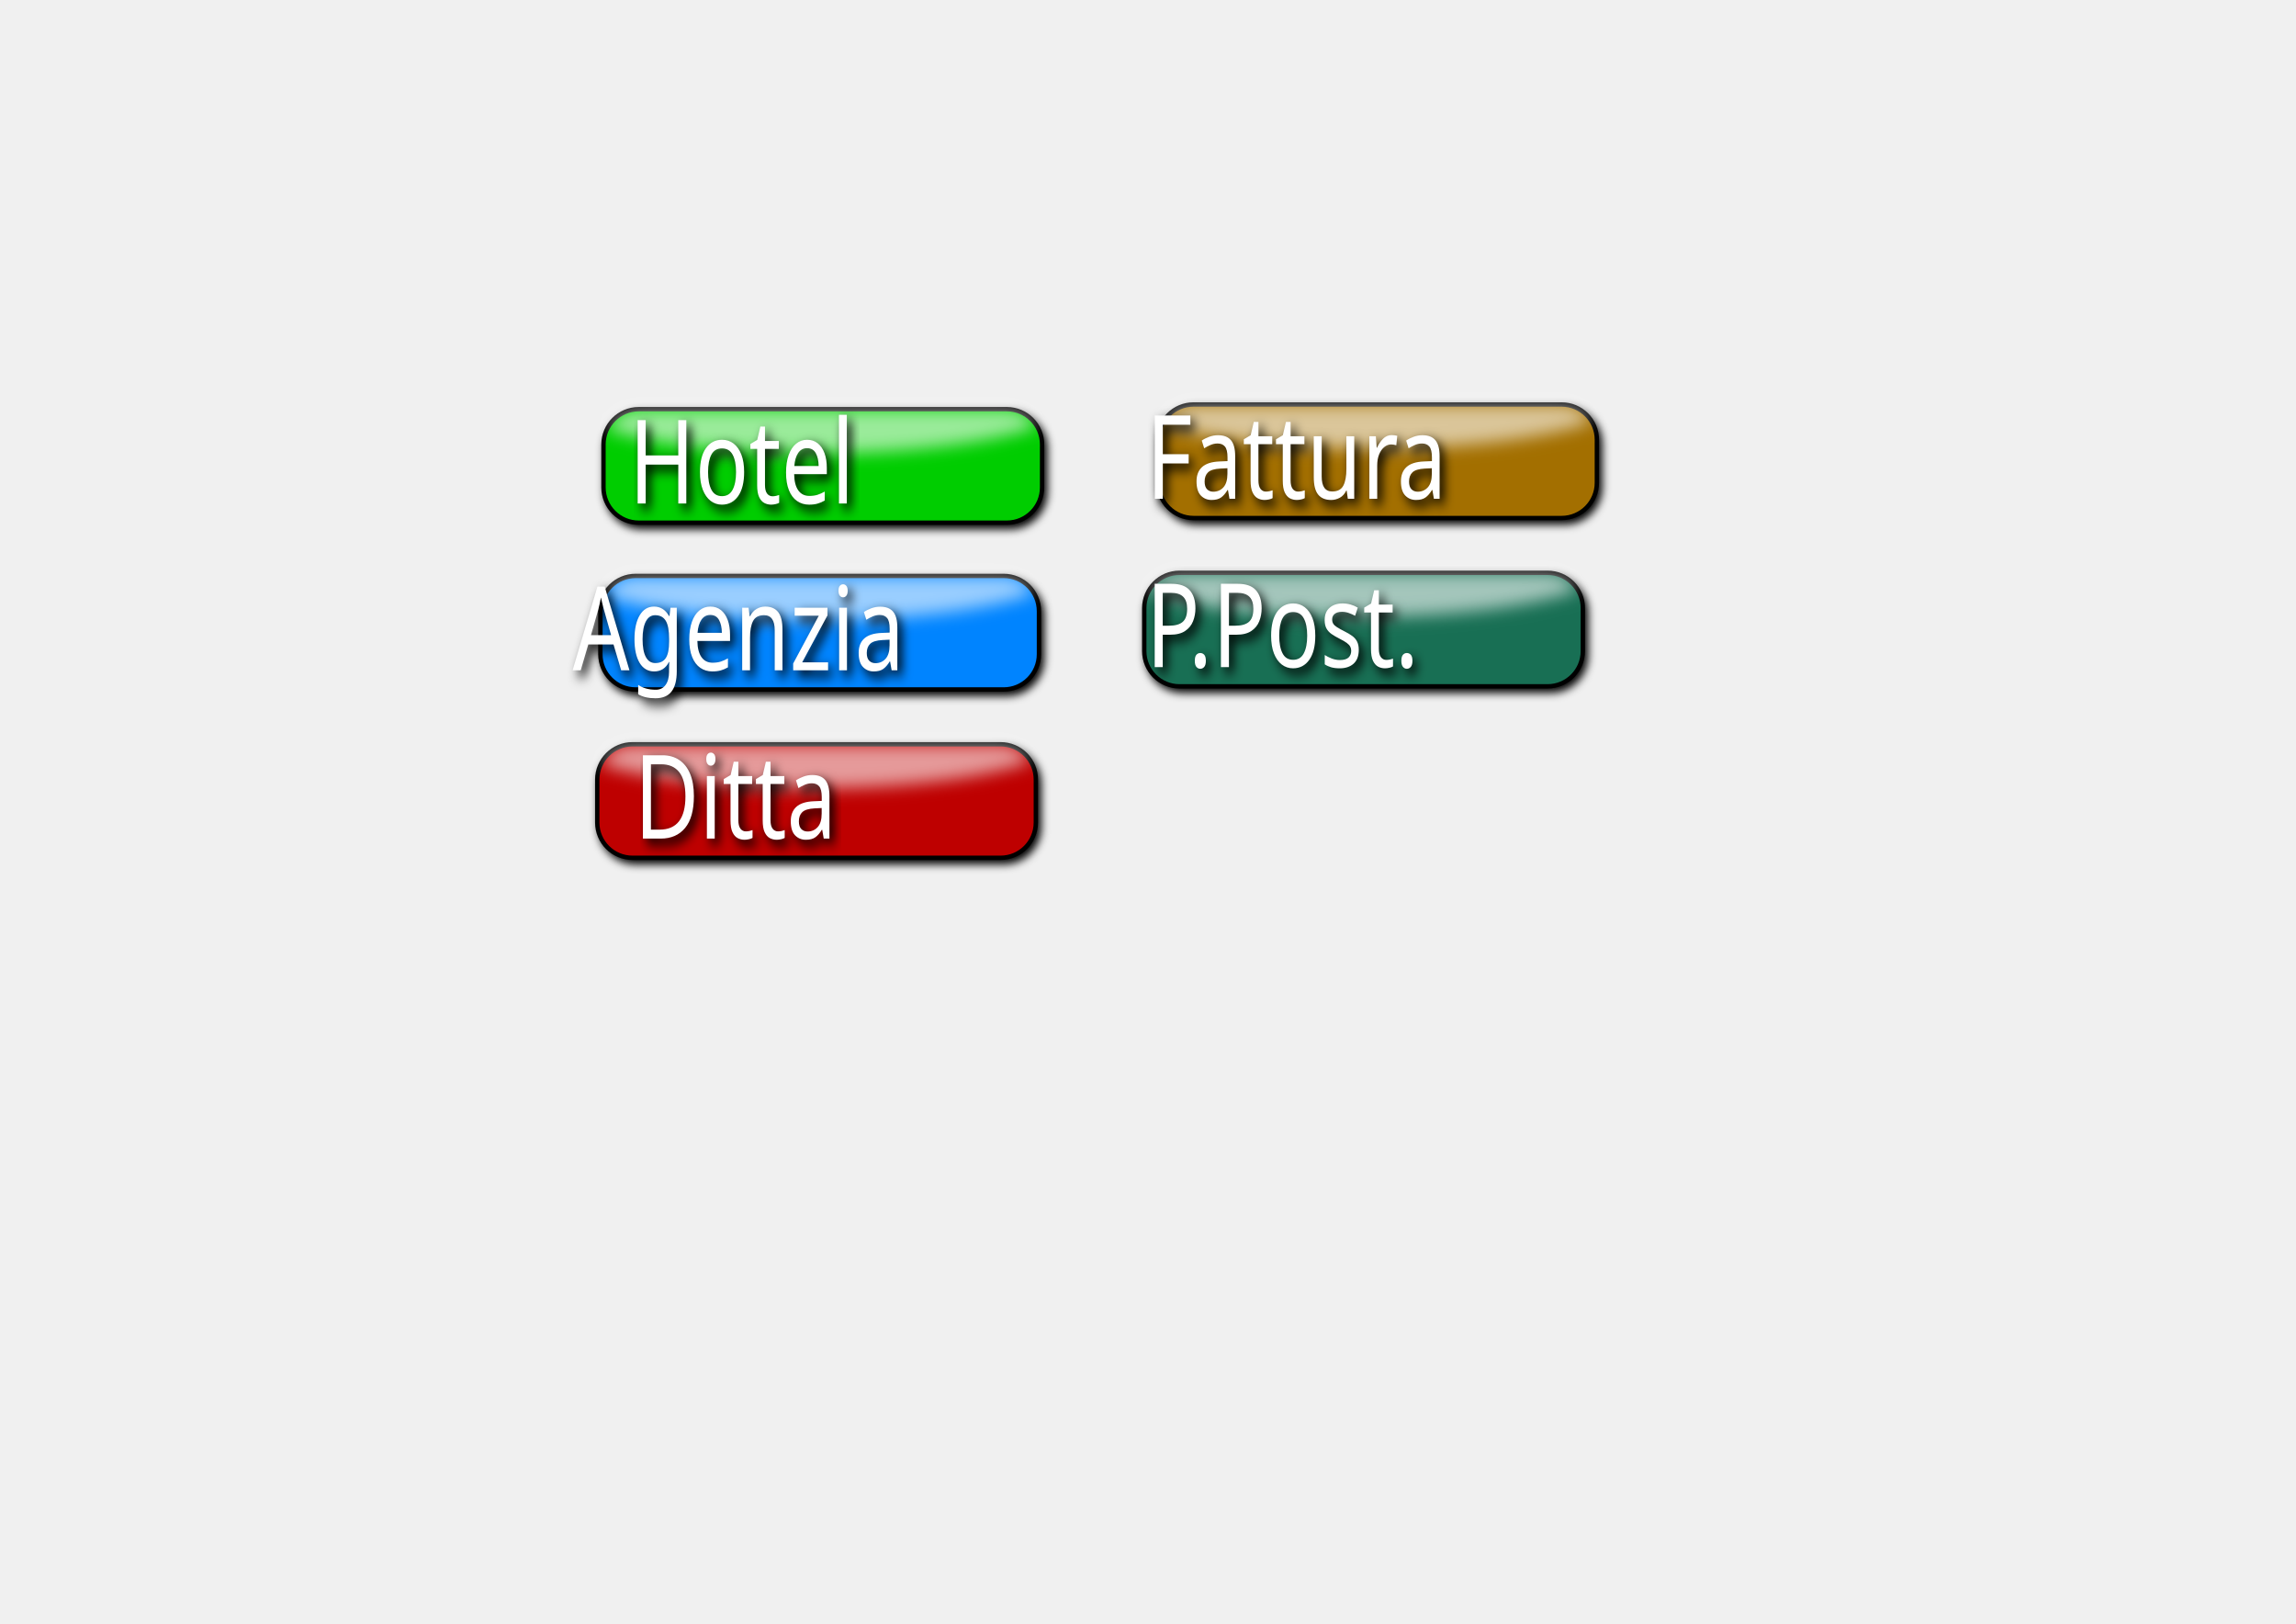
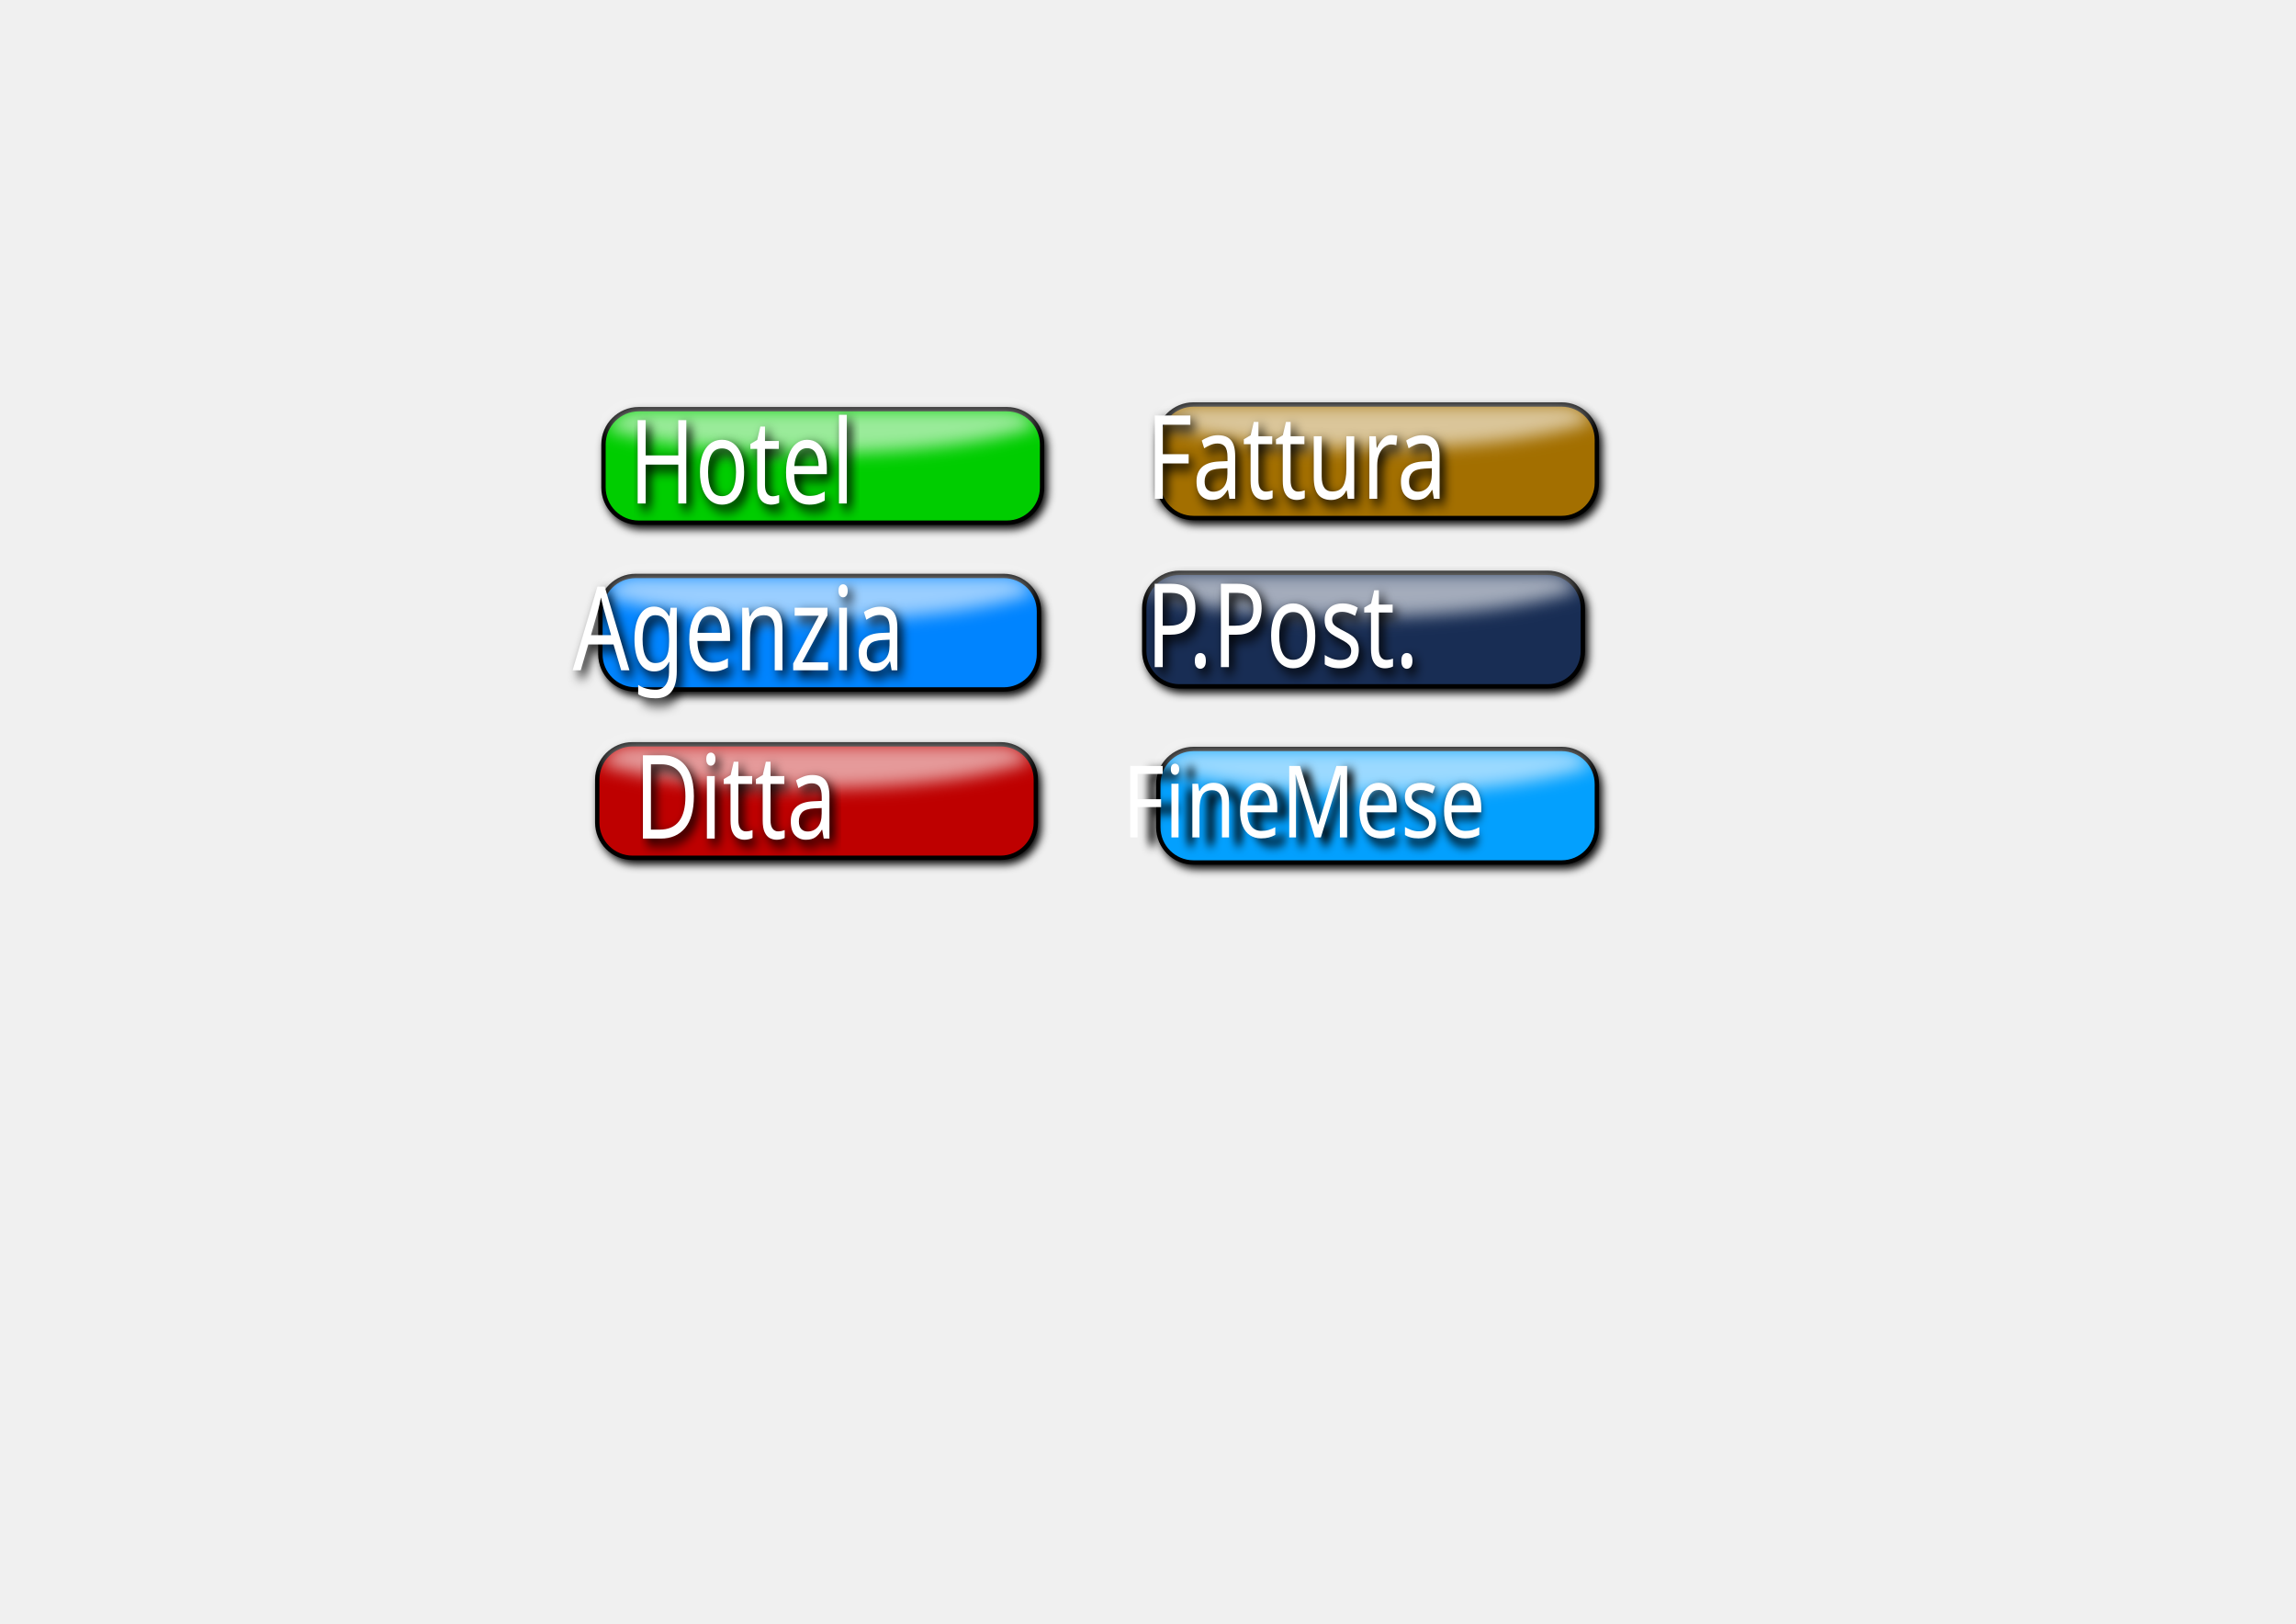
<svg xmlns="http://www.w3.org/2000/svg" width="1052.362" height="744.094" id="svg2" version="1.0">
  <defs id="defs4">
    <filter id="filter3199">
      <feGaussianBlur stdDeviation="1.947" id="feGaussianBlur3201" />
    </filter>
    <filter id="filter3348" x="-0.046" width="1.092" y="-0.448" height="1.895">
      <feGaussianBlur stdDeviation="3.765" id="feGaussianBlur3350" />
    </filter>
    <filter id="filter3498" x="-0.038" width="1.076" y="-0.173" height="1.347">
      <feGaussianBlur stdDeviation="2.457" id="feGaussianBlur3500" />
    </filter>
  </defs>
  <g id="layer1">
    <g id="g3530" transform="translate(2.857143,91.42857)">
      <rect rx="16.162" style="opacity:1;fill:#000000;fill-opacity:1;fill-rule:evenodd;stroke:#000000;stroke-width:2;stroke-linecap:butt;stroke-linejoin:miter;marker:none;marker-start:none;marker-mid:none;marker-end:none;stroke-miterlimit:4;stroke-dasharray:none;stroke-dashoffset:0;stroke-opacity:1;visibility:visible;display:inline;overflow:visible;filter:url(#filter3199);enable-background:accumulate" id="rect3173" width="201.02" height="52.023" x="275.267" y="98.102" ry="16.162" />
      <rect ry="16.162" y="96.082" x="273.751" height="52.023" width="201.02" id="rect2387" style="opacity:1;fill:#00cd00;fill-opacity:1;fill-rule:evenodd;stroke:#000000;stroke-width:2;stroke-linecap:butt;stroke-linejoin:miter;marker:none;marker-start:none;marker-mid:none;marker-end:none;stroke-miterlimit:4;stroke-dasharray:none;stroke-dashoffset:0;stroke-opacity:1;visibility:visible;display:inline;overflow:visible;enable-background:accumulate" rx="16.162" />
      <path id="path3203" d="M 289.906,96.094 C 283.428,96.094 277.894,99.866 275.312,105.344 C 297.154,111.971 332.335,116.281 372,116.281 C 414.128,116.281 451.161,111.431 472.562,104.094 C 469.765,99.298 464.568,96.094 458.594,96.094 L 289.906,96.094 z" style="opacity:0.604;fill:#ffffff;fill-opacity:1;fill-rule:evenodd;stroke:none;stroke-width:2;stroke-linecap:butt;stroke-linejoin:miter;marker:none;marker-start:none;marker-mid:none;marker-end:none;stroke-miterlimit:4;stroke-dasharray:none;stroke-dashoffset:0;stroke-opacity:1;visibility:visible;display:inline;overflow:visible;filter:url(#filter3348);enable-background:accumulate" />
      <text xml:space="preserve" style="font-size:46.738px;font-style:normal;font-variant:normal;font-weight:normal;font-stretch:normal;text-align:center;line-height:100%;writing-mode:lr-tb;text-anchor:middle;fill:#000000;fill-opacity:1;stroke:none;stroke-width:1px;stroke-linecap:butt;stroke-linejoin:miter;stroke-opacity:1;filter:url(#filter3498);font-family:Arial Black;-inkscape-font-specification:Arial Black" x="352.749" y="124.109" id="text3372" transform="matrix(0.8738946,0,0,1.144303,68,0)">
        <tspan id="tspan3374" x="352.749" y="124.109">Hotel</tspan>
      </text>
      <text transform="scale(0.8738946,1.144303)" id="text2383" y="121.737" x="428.273" style="font-size:46.738px;font-style:normal;font-variant:normal;font-weight:normal;font-stretch:normal;text-align:center;line-height:100%;writing-mode:lr-tb;text-anchor:middle;fill:#ffffff;fill-opacity:1;stroke:none;stroke-width:1px;stroke-linecap:butt;stroke-linejoin:miter;stroke-opacity:1;font-family:Arial Black;-inkscape-font-specification:Arial Black" xml:space="preserve">
        <tspan y="121.737" x="428.273" id="tspan2385">Hotel</tspan>
      </text>
    </g>
    <g id="g3539">
      <rect ry="16.162" y="265.959" x="276.695" height="52.023" width="201.02" id="rect3502" style="opacity:1;fill:#000000;fill-opacity:1;fill-rule:evenodd;stroke:#000000;stroke-width:2;stroke-linecap:butt;stroke-linejoin:miter;marker:none;marker-start:none;marker-mid:none;marker-end:none;stroke-miterlimit:4;stroke-dasharray:none;stroke-dashoffset:0;stroke-opacity:1;visibility:visible;display:inline;overflow:visible;filter:url(#filter3199);enable-background:accumulate" rx="16.162" />
      <rect rx="16.162" style="opacity:1;fill:#0084ff;fill-opacity:1;fill-rule:evenodd;stroke:#000000;stroke-width:2;stroke-linecap:butt;stroke-linejoin:miter;marker:none;marker-start:none;marker-mid:none;marker-end:none;stroke-miterlimit:4;stroke-dasharray:none;stroke-dashoffset:0;stroke-opacity:1;visibility:visible;display:inline;overflow:visible;enable-background:accumulate" id="rect3504" width="201.02" height="52.023" x="275.18" y="263.939" ry="16.162" />
      <path style="opacity:0.604;fill:#ffffff;fill-opacity:1;fill-rule:evenodd;stroke:none;stroke-width:2;stroke-linecap:butt;stroke-linejoin:miter;marker:none;marker-start:none;marker-mid:none;marker-end:none;stroke-miterlimit:4;stroke-dasharray:none;stroke-dashoffset:0;stroke-opacity:1;visibility:visible;display:inline;overflow:visible;filter:url(#filter3348);enable-background:accumulate" d="M 291.335,263.951 C 284.856,263.951 279.323,267.723 276.741,273.201 C 298.583,279.828 333.763,284.138 373.429,284.138 C 415.557,284.138 452.59,279.288 473.991,271.951 C 471.194,267.155 465.997,263.951 460.022,263.951 L 291.335,263.951 z" id="path3506" />
      <text transform="matrix(0.8738946,0,0,1.144303,69.42857,167.8571)" id="text3508" y="124.109" x="352.749" style="font-size:46.738px;font-style:normal;font-variant:normal;font-weight:normal;font-stretch:normal;text-align:center;line-height:100%;writing-mode:lr-tb;text-anchor:middle;fill:#000000;fill-opacity:1;stroke:none;stroke-width:1px;stroke-linecap:butt;stroke-linejoin:miter;stroke-opacity:1;filter:url(#filter3498);font-family:Arial Black;-inkscape-font-specification:Arial Black" xml:space="preserve">
        <tspan y="124.109" x="352.749" id="tspan3510">Agenzia</tspan>
      </text>
      <text xml:space="preserve" style="font-size:46.738px;font-style:normal;font-variant:normal;font-weight:normal;font-stretch:normal;text-align:center;line-height:100%;writing-mode:lr-tb;text-anchor:middle;fill:#ffffff;fill-opacity:1;stroke:none;stroke-width:1px;stroke-linecap:butt;stroke-linejoin:miter;stroke-opacity:1;font-family:Arial Black;-inkscape-font-specification:Arial Black" x="429.908" y="268.426" id="text3512" transform="scale(0.8738946,1.144303)">
        <tspan id="tspan3514" x="429.908" y="268.426">Agenzia</tspan>
      </text>
    </g>
    <g id="g3548" transform="translate(-1.428571,-41.42857)">
      <rect rx="16.162" style="opacity:1;fill:#000000;fill-opacity:1;fill-rule:evenodd;stroke:#000000;stroke-width:2;stroke-linecap:butt;stroke-linejoin:miter;marker:none;marker-start:none;marker-mid:none;marker-end:none;stroke-miterlimit:4;stroke-dasharray:none;stroke-dashoffset:0;stroke-opacity:1;visibility:visible;display:inline;overflow:visible;filter:url(#filter3199);enable-background:accumulate" id="rect3516" width="201.02" height="52.023" x="276.695" y="384.531" ry="16.162" />
      <rect ry="16.162" y="382.51" x="275.18" height="52.023" width="201.02" id="rect3518" style="opacity:1;fill:#be0000;fill-opacity:1;fill-rule:evenodd;stroke:#000000;stroke-width:2;stroke-linecap:butt;stroke-linejoin:miter;marker:none;marker-start:none;marker-mid:none;marker-end:none;stroke-miterlimit:4;stroke-dasharray:none;stroke-dashoffset:0;stroke-opacity:1;visibility:visible;display:inline;overflow:visible;enable-background:accumulate" rx="16.162" />
      <path id="path3520" d="M 291.335,382.522 C 284.856,382.522 279.323,386.294 276.741,391.772 C 298.583,398.4 333.763,402.71 373.429,402.71 C 415.557,402.71 452.59,397.86 473.991,390.522 C 471.194,385.727 465.997,382.522 460.022,382.522 L 291.335,382.522 z" style="opacity:0.604;fill:#ffffff;fill-opacity:1;fill-rule:evenodd;stroke:none;stroke-width:2;stroke-linecap:butt;stroke-linejoin:miter;marker:none;marker-start:none;marker-mid:none;marker-end:none;stroke-miterlimit:4;stroke-dasharray:none;stroke-dashoffset:0;stroke-opacity:1;visibility:visible;display:inline;overflow:visible;filter:url(#filter3348);enable-background:accumulate" />
      <text xml:space="preserve" style="font-size:46.738px;font-style:normal;font-variant:normal;font-weight:normal;font-stretch:normal;text-align:center;line-height:100%;writing-mode:lr-tb;text-anchor:middle;fill:#000000;fill-opacity:1;stroke:none;stroke-width:1px;stroke-linecap:butt;stroke-linejoin:miter;stroke-opacity:1;filter:url(#filter3498);font-family:Arial Black;-inkscape-font-specification:Arial Black" x="352.749" y="124.109" id="text3522" transform="matrix(0.8738946,0,0,1.144303,69.42857,286.4286)">
        <tspan id="tspan3524" x="352.749" y="124.109">Ditta</tspan>
      </text>
      <text transform="scale(0.8738946,1.144303)" id="text3526" y="372.045" x="429.908" style="font-size:46.738px;font-style:normal;font-variant:normal;font-weight:normal;font-stretch:normal;text-align:center;line-height:100%;writing-mode:lr-tb;text-anchor:middle;fill:#ffffff;fill-opacity:1;stroke:none;stroke-width:1px;stroke-linecap:butt;stroke-linejoin:miter;stroke-opacity:1;font-family:Arial Black;-inkscape-font-specification:Arial Black" xml:space="preserve">
        <tspan y="372.045" x="429.908" id="tspan3528">Ditta</tspan>
      </text>
    </g>
    <g transform="translate(257.1429,89.28571)" id="g2409">
      <rect ry="16.162" y="98.102" x="275.267" height="52.023" width="201.02" id="rect2411" style="opacity:1;fill:#000000;fill-opacity:1;fill-rule:evenodd;stroke:#000000;stroke-width:2;stroke-linecap:butt;stroke-linejoin:miter;marker:none;marker-start:none;marker-mid:none;marker-end:none;stroke-miterlimit:4;stroke-dasharray:none;stroke-dashoffset:0;stroke-opacity:1;visibility:visible;display:inline;overflow:visible;filter:url(#filter3199);enable-background:accumulate" rx="16.162" />
      <rect rx="16.162" style="opacity:1;fill:#a36f00;fill-opacity:1;fill-rule:evenodd;stroke:#000000;stroke-width:2;stroke-linecap:butt;stroke-linejoin:miter;marker:none;marker-start:none;marker-mid:none;marker-end:none;stroke-miterlimit:4;stroke-dasharray:none;stroke-dashoffset:0;stroke-opacity:1;visibility:visible;display:inline;overflow:visible;enable-background:accumulate" id="rect2413" width="201.02" height="52.023" x="273.751" y="96.082" ry="16.162" />
      <path style="opacity:0.604;fill:#ffffff;fill-opacity:1;fill-rule:evenodd;stroke:none;stroke-width:2;stroke-linecap:butt;stroke-linejoin:miter;marker:none;marker-start:none;marker-mid:none;marker-end:none;stroke-miterlimit:4;stroke-dasharray:none;stroke-dashoffset:0;stroke-opacity:1;visibility:visible;display:inline;overflow:visible;filter:url(#filter3348);enable-background:accumulate" d="M 289.906,96.094 C 283.428,96.094 277.894,99.866 275.312,105.344 C 297.154,111.971 332.335,116.281 372,116.281 C 414.128,116.281 451.161,111.431 472.562,104.094 C 469.765,99.298 464.568,96.094 458.594,96.094 L 289.906,96.094 z" id="path2415" />
      <text transform="matrix(0.8738946,0,0,1.144303,68,0)" id="text2417" y="124.109" x="352.749" style="font-size:46.738px;font-style:normal;font-variant:normal;font-weight:normal;font-stretch:normal;text-align:center;line-height:100%;writing-mode:lr-tb;text-anchor:middle;fill:#000000;fill-opacity:1;stroke:none;stroke-width:1px;stroke-linecap:butt;stroke-linejoin:miter;stroke-opacity:1;filter:url(#filter3498);font-family:Arial Black;-inkscape-font-specification:Arial Black" xml:space="preserve">
        <tspan y="124.109" x="352.749" id="tspan2419">Fattura</tspan>
      </text>
      <text xml:space="preserve" style="font-size:46.738px;font-style:normal;font-variant:normal;font-weight:normal;font-stretch:normal;text-align:center;line-height:100%;writing-mode:lr-tb;text-anchor:middle;fill:#ffffff;fill-opacity:1;stroke:none;stroke-width:1px;stroke-linecap:butt;stroke-linejoin:miter;stroke-opacity:1;font-family:Arial Black;-inkscape-font-specification:Arial Black" x="428.273" y="121.737" id="text2421" transform="scale(0.8738946,1.144303)">
        <tspan id="tspan2423" x="428.273" y="121.737">Fattura</tspan>
      </text>
    </g>
    <g id="g3195" transform="translate(250.7143,166.4286)">
      <rect rx="16.162" style="opacity:1;fill:#000000;fill-opacity:1;fill-rule:evenodd;stroke:#000000;stroke-width:2;stroke-linecap:butt;stroke-linejoin:miter;marker:none;marker-start:none;marker-mid:none;marker-end:none;stroke-miterlimit:4;stroke-dasharray:none;stroke-dashoffset:0;stroke-opacity:1;visibility:visible;display:inline;overflow:visible;filter:url(#filter3199);enable-background:accumulate" id="rect3197" width="201.02" height="52.023" x="275.267" y="98.102" ry="16.162" />
-       <rect ry="16.162" y="96.082" x="273.751" height="52.023" width="201.02" id="rect3199" style="opacity:1;fill:#186f54;fill-opacity:1;fill-rule:evenodd;stroke:#000000;stroke-width:2;stroke-linecap:butt;stroke-linejoin:miter;marker:none;marker-start:none;marker-mid:none;marker-end:none;stroke-miterlimit:4;stroke-dasharray:none;stroke-dashoffset:0;stroke-opacity:1;visibility:visible;display:inline;overflow:visible;enable-background:accumulate" rx="16.162" />
+       <rect ry="16.162" y="96.082" x="273.751" height="52.023" width="201.02" id="rect3199" style="opacity:1;fill:#182d54;fill-opacity:1;fill-rule:evenodd;stroke:#000000;stroke-width:2;stroke-linecap:butt;stroke-linejoin:miter;marker:none;marker-start:none;marker-mid:none;marker-end:none;stroke-miterlimit:4;stroke-dasharray:none;stroke-dashoffset:0;stroke-opacity:1;visibility:visible;display:inline;overflow:visible;enable-background:accumulate" rx="16.162" />
      <path id="path3201" d="M 289.906,96.094 C 283.428,96.094 277.894,99.866 275.312,105.344 C 297.154,111.971 332.335,116.281 372,116.281 C 414.128,116.281 451.161,111.431 472.562,104.094 C 469.765,99.298 464.568,96.094 458.594,96.094 L 289.906,96.094 z" style="opacity:0.604;fill:#ffffff;fill-opacity:1;fill-rule:evenodd;stroke:none;stroke-width:2;stroke-linecap:butt;stroke-linejoin:miter;marker:none;marker-start:none;marker-mid:none;marker-end:none;stroke-miterlimit:4;stroke-dasharray:none;stroke-dashoffset:0;stroke-opacity:1;visibility:visible;display:inline;overflow:visible;filter:url(#filter3348);enable-background:accumulate" />
      <text xml:space="preserve" style="font-size:46.738px;font-style:normal;font-variant:normal;font-weight:normal;font-stretch:normal;text-align:center;line-height:100%;writing-mode:lr-tb;text-anchor:middle;fill:#000000;fill-opacity:1;stroke:none;stroke-width:1px;stroke-linecap:butt;stroke-linejoin:miter;stroke-opacity:1;filter:url(#filter3498);font-family:Arial Black;-inkscape-font-specification:Arial Black" x="352.749" y="124.109" id="text3203" transform="matrix(0.8738946,0,0,1.144303,68,0)">
        <tspan id="tspan3205" x="352.749" y="124.109">P.Post.</tspan>
      </text>
      <text transform="scale(0.8738946,1.144303)" id="text3207" y="121.737" x="428.273" style="font-size:46.738px;font-style:normal;font-variant:normal;font-weight:normal;font-stretch:normal;text-align:center;line-height:100%;writing-mode:lr-tb;text-anchor:middle;fill:#ffffff;fill-opacity:1;stroke:none;stroke-width:1px;stroke-linecap:butt;stroke-linejoin:miter;stroke-opacity:1;font-family:Arial Black;-inkscape-font-specification:Arial Black" xml:space="preserve">
        <tspan y="121.737" x="428.273" id="tspan3209">P.Post.</tspan>
      </text>
    </g>
+     <g id="g3029" transform="translate(257.1429,247.1429)">
+       <rect rx="16.162" style="fill:#000000;fill-opacity:1;fill-rule:evenodd;stroke:#000000;stroke-width:2;stroke-linecap:butt;stroke-linejoin:miter;stroke-miterlimit:4;stroke-opacity:1;stroke-dasharray:none;stroke-dashoffset:0;marker:none;visibility:visible;display:inline;overflow:visible;filter:url(#filter3199);enable-background:accumulate" id="rect3031" width="201.02" height="52.023" x="275.267" y="98.102" ry="16.162" />
+       <rect ry="16.162" y="96.082" x="273.751" height="52.023" width="201.02" id="rect3033" style="fill:#03a0fe;fill-opacity:1;fill-rule:evenodd;stroke:#000000;stroke-width:2;stroke-linecap:butt;stroke-linejoin:miter;stroke-miterlimit:4;stroke-opacity:1;stroke-dasharray:none;stroke-dashoffset:0;marker:none;visibility:visible;display:inline;overflow:visible;enable-background:accumulate" rx="16.162" />
+       <path id="path3035" d="m 289.906,96.094 c -6.479,0 -12.012,3.772 -14.594,9.25 21.842,6.627 57.022,10.938 96.688,10.938 42.128,0 79.161,-4.85 100.562,-12.188 -2.797,-4.796 -7.994,-8 -13.969,-8 l -168.688,0 z" style="opacity:0.604;fill:#ffffff;fill-opacity:1;fill-rule:evenodd;stroke:none;stroke-width:2;marker:none;visibility:visible;display:inline;overflow:visible;filter:url(#filter3348);enable-background:accumulate" />
+       <text xml:space="preserve" style="font-size:46.738px;font-style:normal;font-variant:normal;font-weight:normal;font-stretch:normal;text-align:center;line-height:100%;writing-mode:lr-tb;text-anchor:middle;fill:#000000;fill-opacity:1;stroke:none;filter:url(#filter3498);font-family:Arial Black;-inkscape-font-specification:Arial Black" x="352.749" y="124.109" id="text3037" transform="matrix(0.7512394,0,0,1.023049,111.3869,13.05492)">
+         <tspan id="tspan3039" x="352.749" y="124.109">FineMese</tspan>
+       </text>
+       <text transform="scale(0.900681,1.110271)" id="text3041" y="123.05" x="415.621" style="font-size:41.297px;font-style:normal;font-variant:normal;font-weight:normal;font-stretch:normal;text-align:center;line-height:100%;writing-mode:lr-tb;text-anchor:middle;fill:#ffffff;fill-opacity:1;stroke:none;font-family:Arial Black;-inkscape-font-specification:Arial Black" xml:space="preserve">
+         <tspan y="123.05" x="415.621" id="tspan3043">FineMese</tspan>
+       </text>
+     </g>
  </g>
</svg>
